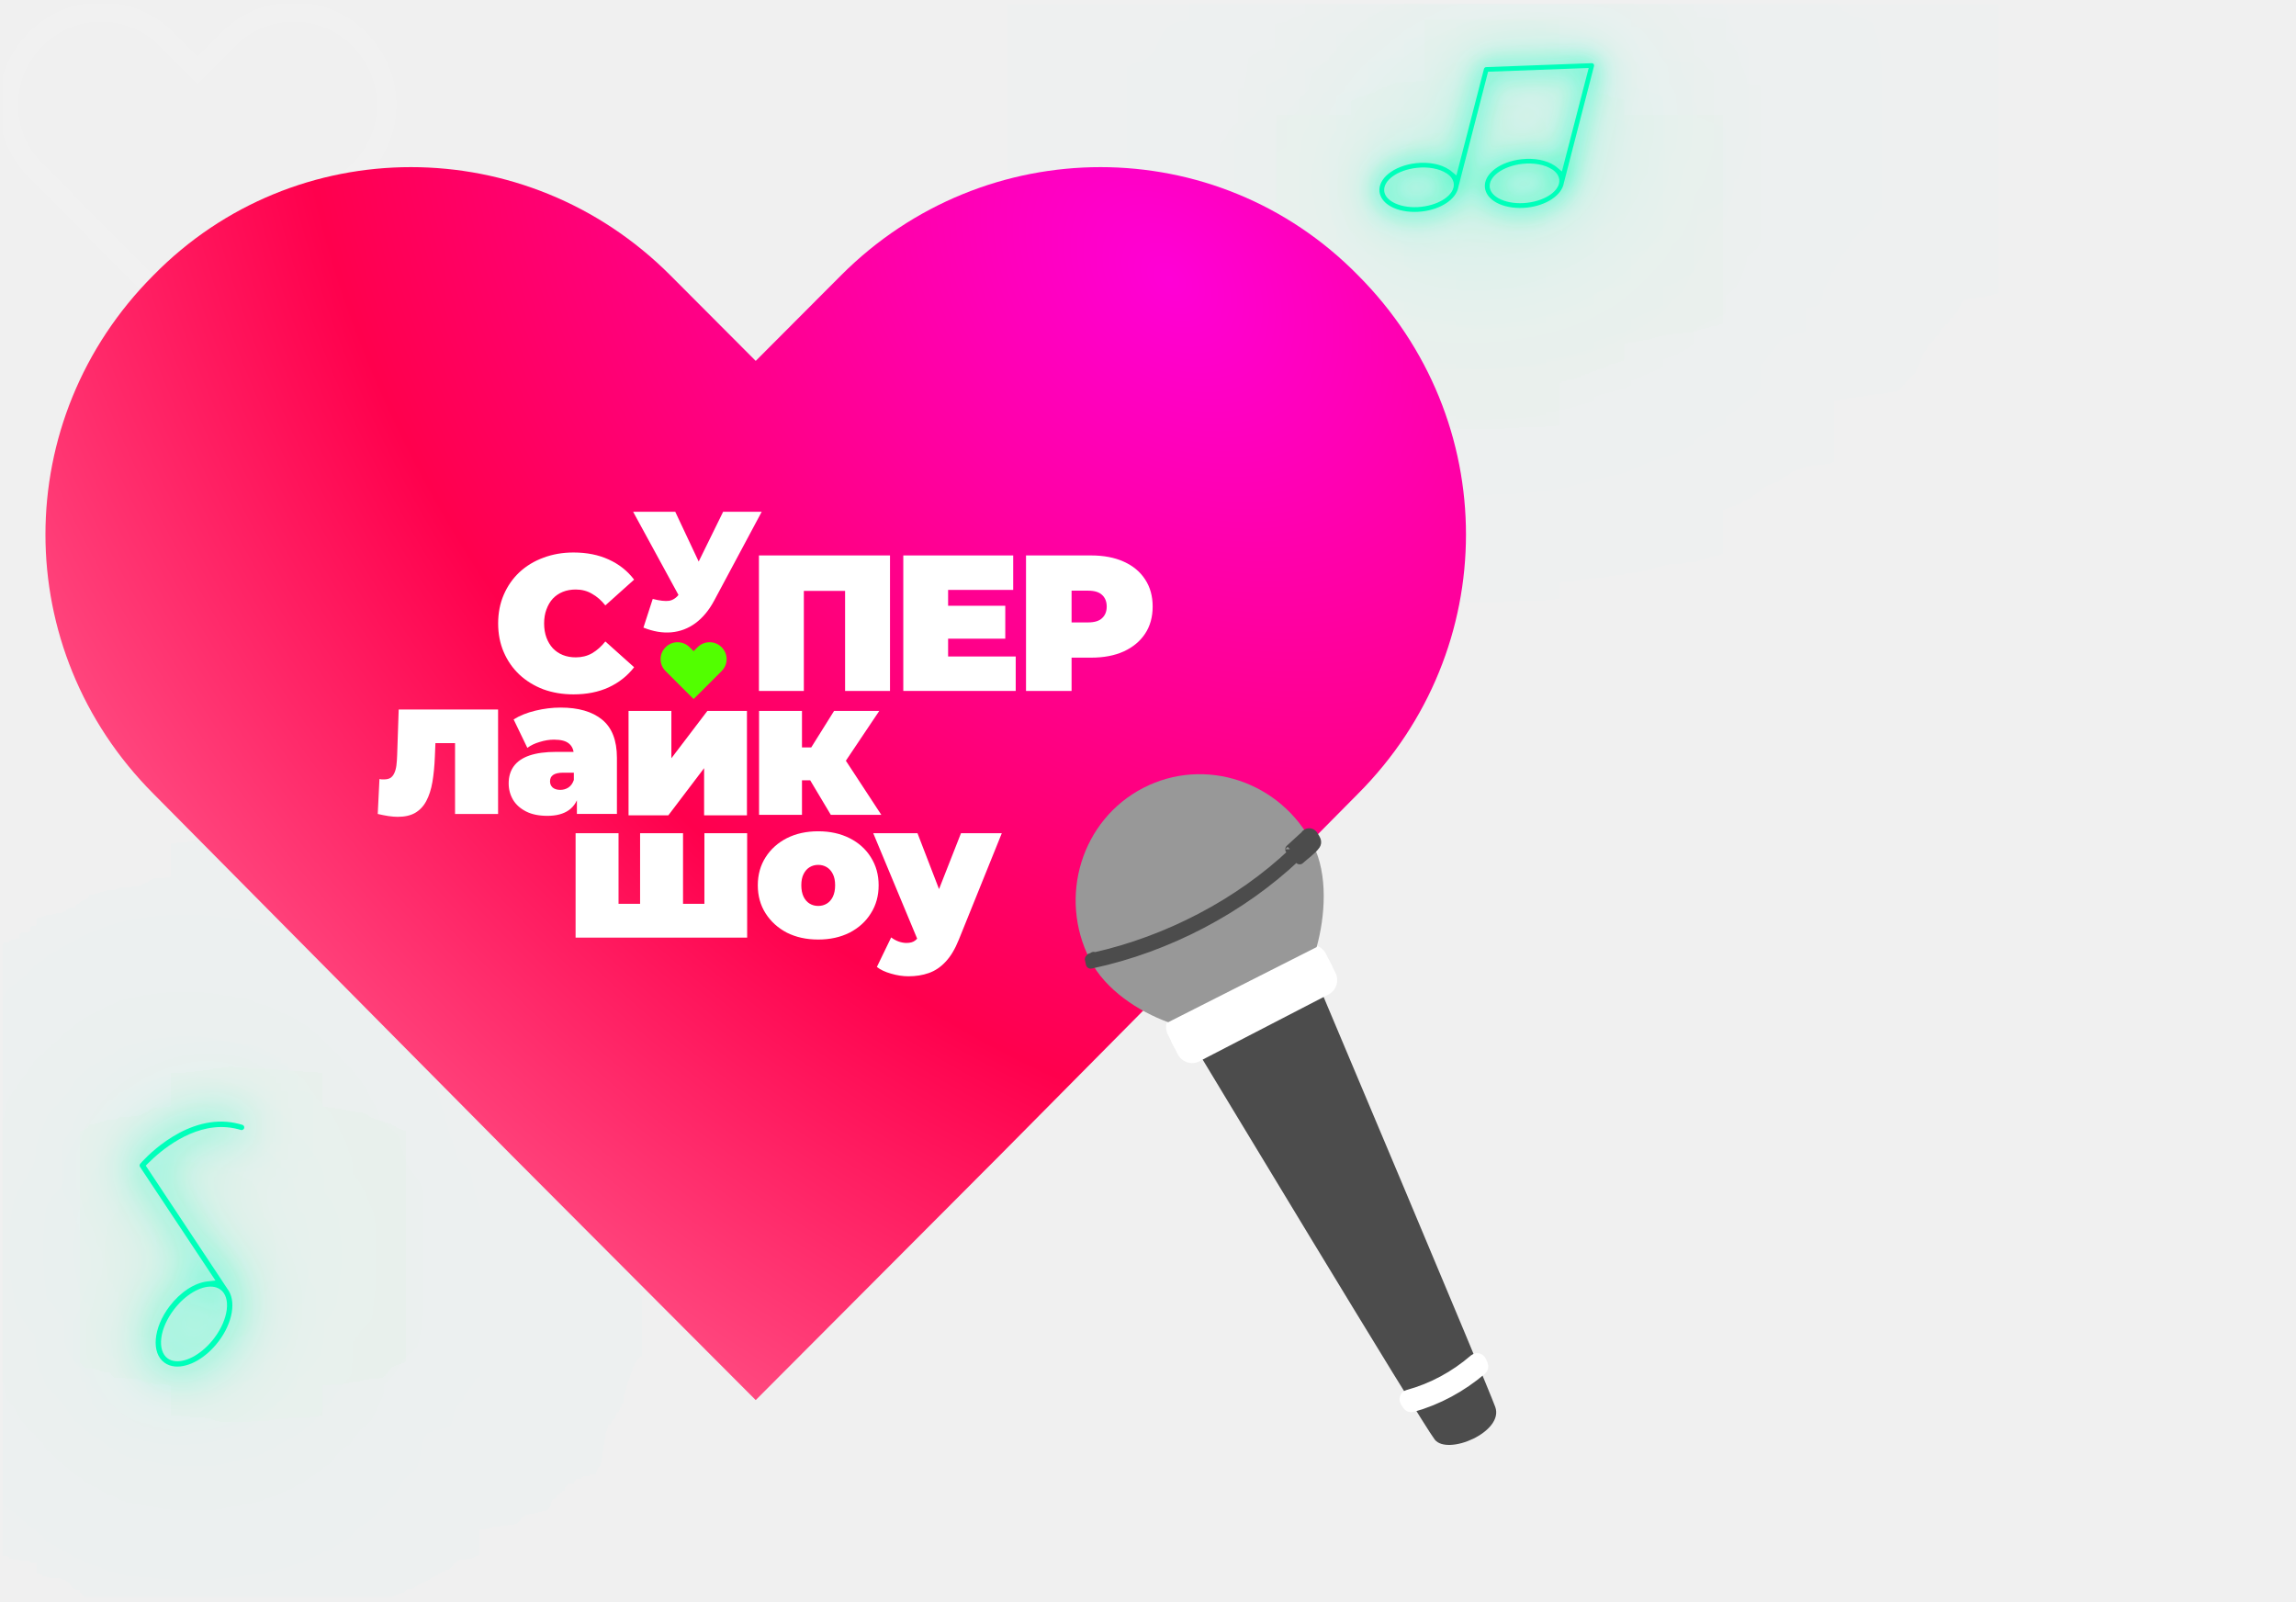
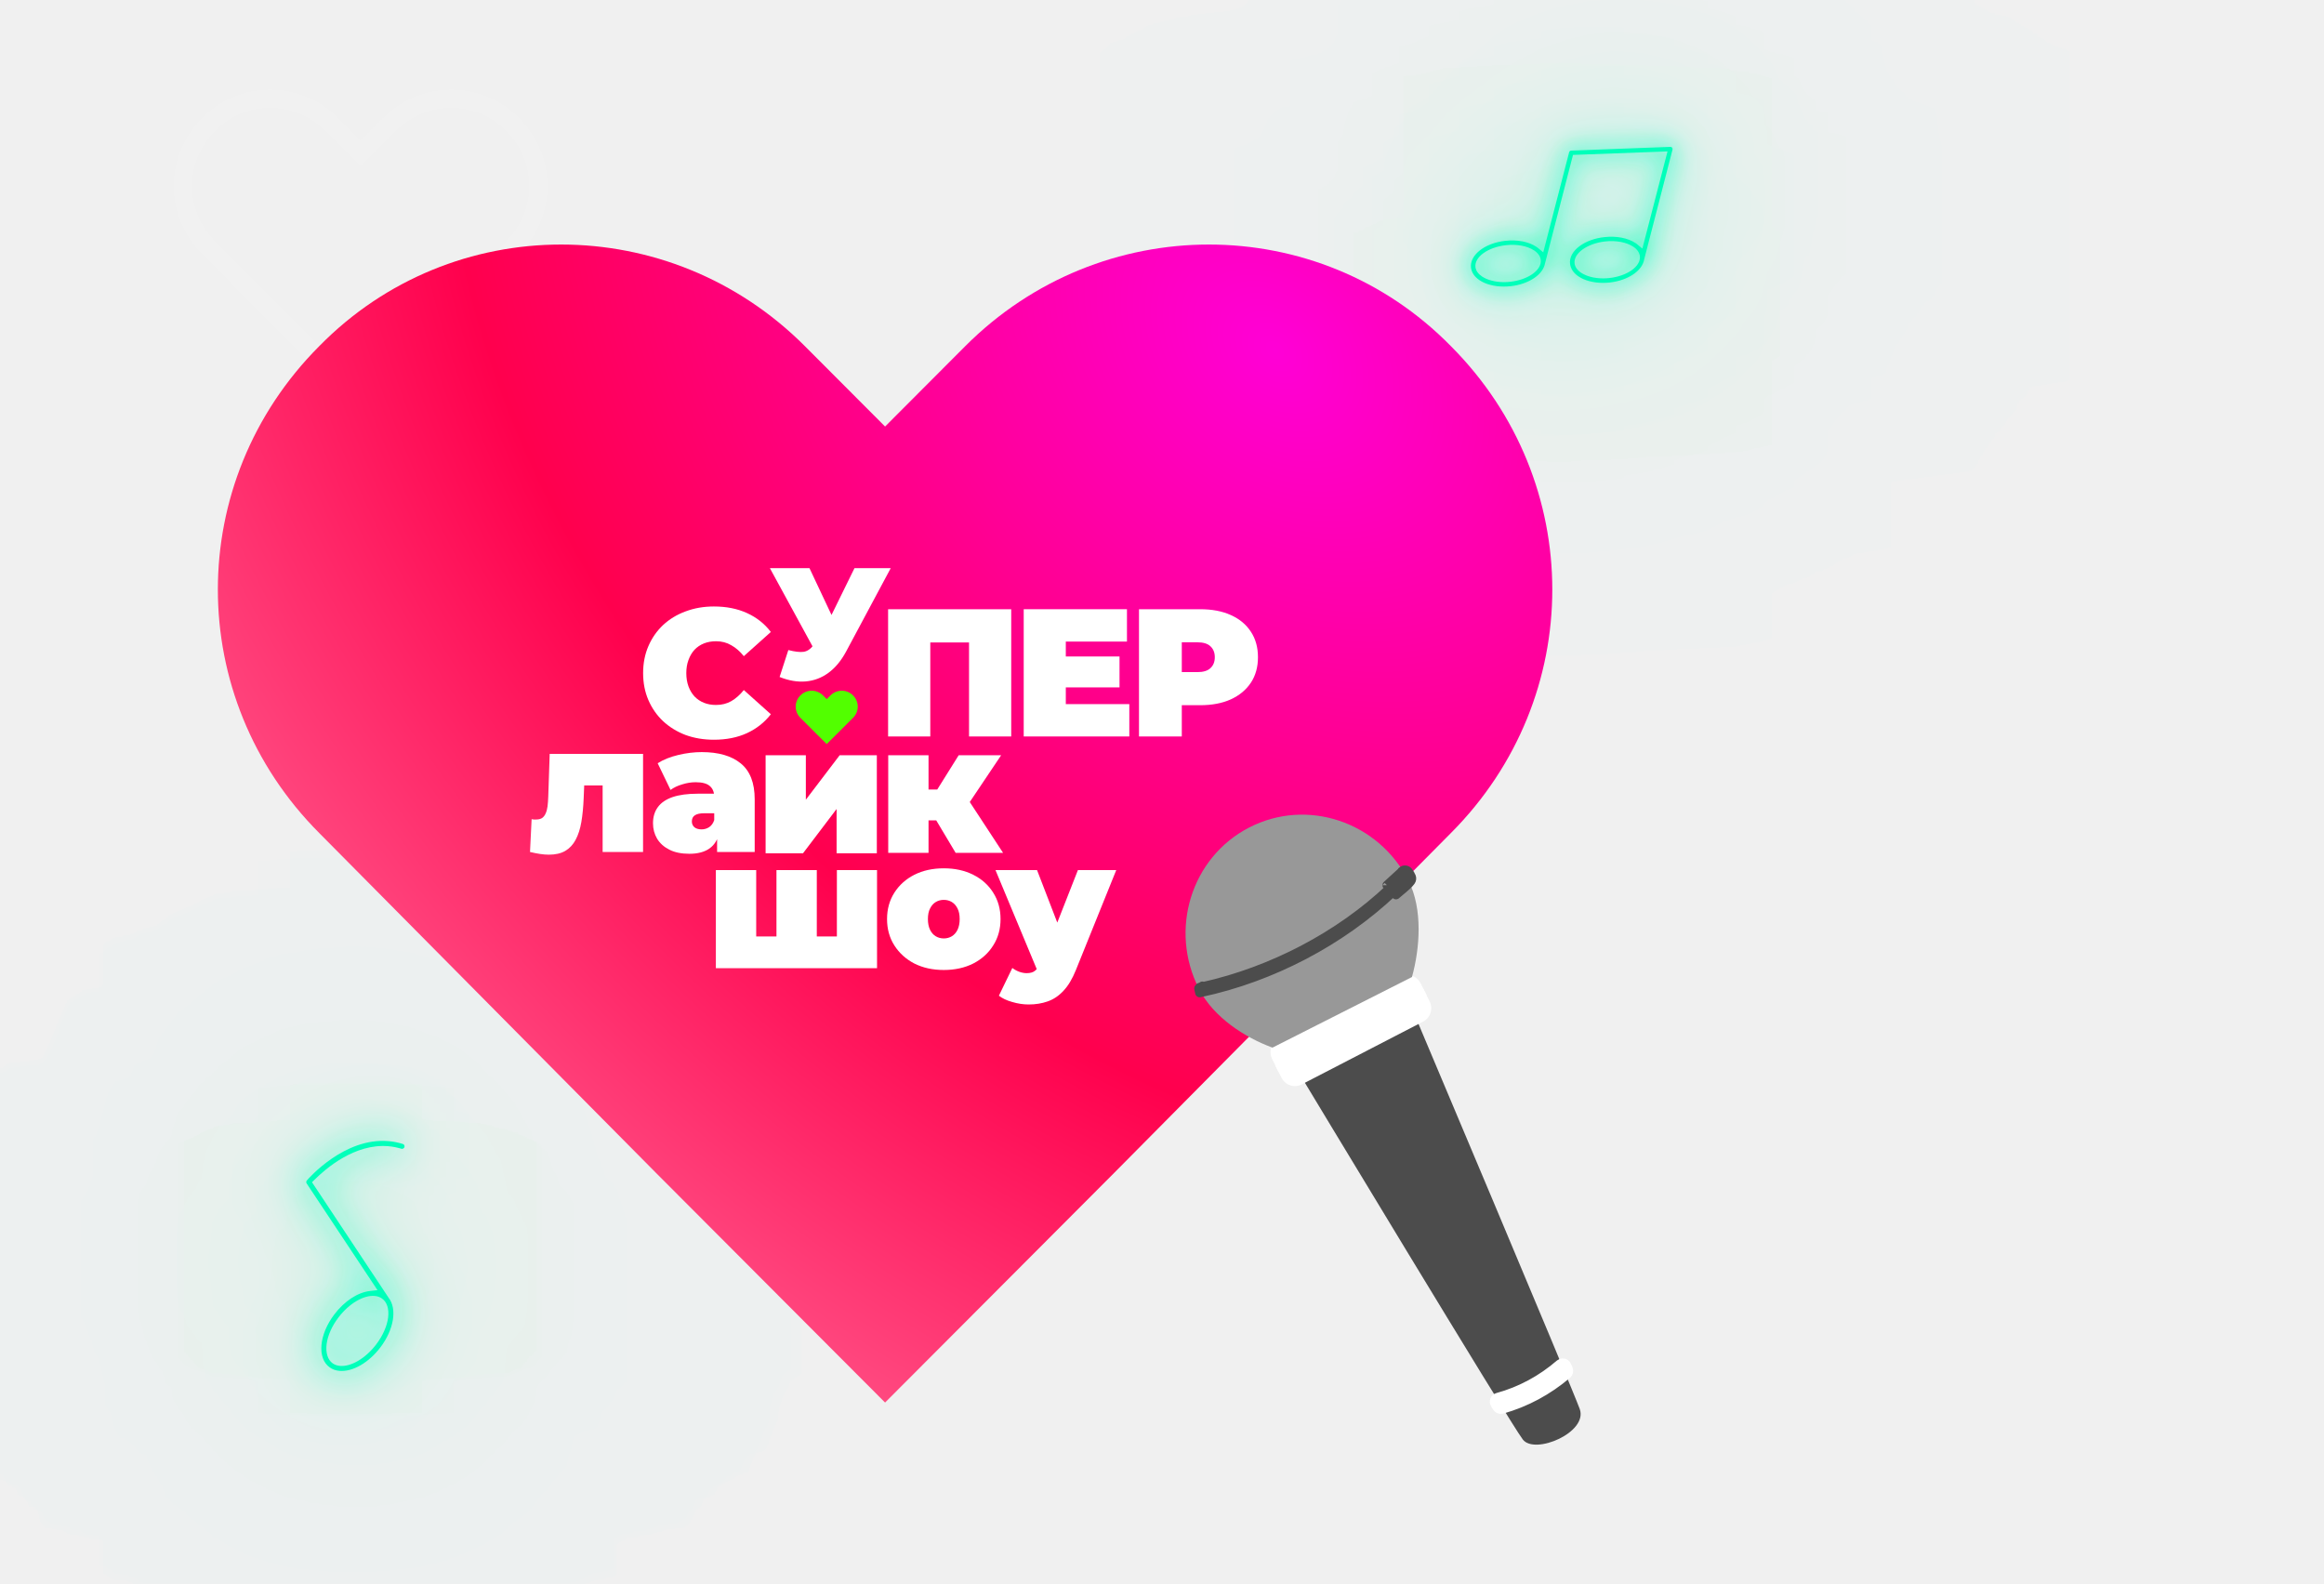
- <svg xmlns="http://www.w3.org/2000/svg" width="271" height="189" viewBox="0 0 271 189" fill="none">
-   <g clip-path="url(#clip0_215_15154)">
-     <g filter="url(#filter0_dddddd_215_15154)">
-       <path d="M20.653 161.255C20.182 161.214 19.773 161.065 19.424 160.816C17.822 159.68 18.08 156.698 20.004 154.164C21.278 152.486 22.951 151.387 24.5 151.217L25.43 151.114L16.531 137.709C16.455 137.589 16.461 137.441 16.551 137.336C16.74 137.112 21.259 131.905 26.821 132.388C27.422 132.44 28.024 132.563 28.606 132.741C28.691 132.769 28.759 132.825 28.796 132.898C28.832 132.972 28.839 133.058 28.817 133.141C28.767 133.278 28.627 133.372 28.475 133.358C27.886 133.18 27.341 133.076 26.797 133.029C22.582 132.663 18.91 135.851 17.524 137.237L17.203 137.555L26.81 152.047C27.927 153.452 27.492 156.065 25.801 158.294C24.326 160.237 22.304 161.398 20.653 161.255ZM25.077 151.84C23.672 151.718 21.847 152.804 20.523 154.549C19.715 155.61 19.188 156.787 19.044 157.856C18.896 158.967 19.17 159.861 19.8 160.311C20.053 160.489 20.364 160.6 20.719 160.631C22.117 160.752 23.949 159.667 25.273 157.923C26.981 155.674 27.304 153.087 25.989 152.16C25.735 151.982 25.425 151.87 25.07 151.84L25.077 151.84Z" fill="#00FFBA" />
+ <svg xmlns="http://www.w3.org/2000/svg" width="292" height="199" viewBox="0 0 292 199" fill="none">
+   <g clip-path="url(#clip0_240_15274)">
+     <g filter="url(#filter0_dddddd_240_15274)">
+       <path d="M42.653 172.247C42.182 172.206 41.773 172.057 41.424 171.808C39.822 170.672 40.08 167.69 42.004 165.156C43.278 163.478 44.951 162.379 46.5 162.21L47.43 162.107L38.531 148.701C38.455 148.582 38.461 148.434 38.551 148.328C38.74 148.104 43.259 142.897 48.821 143.38C49.422 143.432 50.024 143.555 50.606 143.733C50.691 143.761 50.759 143.817 50.796 143.891C50.833 143.964 50.839 144.05 50.817 144.133C50.767 144.27 50.627 144.364 50.475 144.351C49.886 144.172 49.341 144.068 48.797 144.021C44.582 143.656 40.91 146.843 39.524 148.229L39.203 148.547L48.81 163.039C49.927 164.444 49.492 167.057 47.801 169.286C46.326 171.229 44.304 172.39 42.653 172.247ZM47.077 162.832C45.672 162.71 43.847 163.796 42.523 165.541C41.715 166.602 41.188 167.779 41.044 168.848C40.896 169.959 41.17 170.853 41.8 171.303C42.053 171.481 42.364 171.593 42.719 171.623C44.117 171.745 45.949 170.659 47.273 168.915C48.981 166.667 49.304 164.079 47.989 163.152C47.736 162.974 47.425 162.863 47.07 162.832L47.077 162.832Z" fill="#00FFBA" />
    </g>
-     <g filter="url(#filter1_dddddd_215_15154)">
-       <path d="M163.904 24.21C163.272 23.791 162.901 23.24 162.825 22.626C162.741 21.888 163.109 21.146 163.862 20.52C164.683 19.85 165.848 19.401 167.147 19.256C168.652 19.092 170.068 19.366 171.04 20.013C171.133 20.075 171.226 20.136 171.304 20.21L171.901 20.703L175.156 8.127C175.19 8.009 175.289 7.927 175.413 7.92L187.864 7.455C187.926 7.452 187.983 7.468 188.029 7.499C188.055 7.516 188.076 7.53 188.09 7.554C188.149 7.622 188.168 7.717 188.144 7.797L184.578 21.612C184.33 23.049 182.517 24.245 180.26 24.495C179.043 24.628 177.862 24.473 176.928 24.06C176.721 23.967 176.525 23.859 176.349 23.742C175.718 23.322 175.346 22.771 175.27 22.157C175.176 21.368 175.597 20.58 176.45 19.939C177.257 19.333 178.376 18.921 179.598 18.791C181.103 18.627 182.522 18.896 183.494 19.542C183.587 19.604 183.681 19.666 183.758 19.74L184.355 20.233L187.515 8.024L175.641 8.464L172.128 22.077C171.879 23.514 170.066 24.711 167.809 24.96C166.593 25.093 165.412 24.938 164.478 24.525C164.271 24.432 164.074 24.324 163.898 24.207L163.904 24.21ZM170.742 20.459C169.904 19.902 168.583 19.655 167.219 19.808C164.957 20.054 163.237 21.291 163.384 22.56C163.435 23.009 163.729 23.419 164.226 23.75C164.37 23.846 164.536 23.934 164.713 24.015C165.541 24.387 166.648 24.529 167.754 24.404C170.016 24.158 171.736 22.922 171.589 21.653C171.533 21.2 171.242 20.785 170.746 20.454L170.742 20.459ZM183.196 19.989C182.358 19.432 181.037 19.184 179.673 19.338C178.571 19.458 177.526 19.838 176.799 20.378C176.113 20.893 175.767 21.501 175.838 22.09C175.889 22.539 176.183 22.949 176.68 23.279C176.825 23.376 176.99 23.463 177.168 23.544C177.995 23.916 179.102 24.059 180.208 23.934C182.47 23.688 184.19 22.452 184.043 21.183C183.987 20.73 183.696 20.314 183.2 19.984L183.196 19.989Z" fill="#00FFBA" />
+     <g filter="url(#filter1_dddddd_240_15274)">
+       <path d="M185.904 35.21C185.272 34.791 184.901 34.24 184.825 33.626C184.741 32.888 185.109 32.146 185.862 31.52C186.683 30.85 187.848 30.401 189.147 30.256C190.652 30.092 192.068 30.366 193.04 31.013C193.133 31.075 193.226 31.136 193.304 31.21L193.901 31.703L197.156 19.128C197.19 19.009 197.289 18.927 197.413 18.921L209.864 18.455C209.926 18.452 209.983 18.468 210.029 18.499C210.055 18.516 210.076 18.529 210.09 18.554C210.149 18.622 210.168 18.717 210.144 18.797L206.578 32.612C206.33 34.049 204.517 35.245 202.26 35.495C201.043 35.628 199.862 35.473 198.928 35.06C198.721 34.967 198.525 34.859 198.349 34.742C197.718 34.322 197.346 33.771 197.27 33.157C197.176 32.368 197.597 31.58 198.45 30.939C199.257 30.333 200.376 29.921 201.598 29.791C203.103 29.627 204.522 29.896 205.494 30.542C205.587 30.604 205.681 30.666 205.758 30.74L206.355 31.233L209.515 19.024L197.641 19.465L194.128 33.077C193.879 34.514 192.066 35.711 189.809 35.96C188.593 36.093 187.412 35.938 186.478 35.525C186.271 35.432 186.074 35.324 185.898 35.207L185.904 35.21ZM192.742 31.459C191.904 30.902 190.583 30.655 189.219 30.808C186.957 31.054 185.237 32.291 185.384 33.56C185.435 34.009 185.729 34.419 186.226 34.75C186.37 34.846 186.536 34.934 186.713 35.015C187.541 35.386 188.648 35.529 189.754 35.404C192.016 35.158 193.736 33.922 193.589 32.653C193.533 32.2 193.242 31.785 192.746 31.454L192.742 31.459ZM205.196 30.989C204.358 30.432 203.037 30.184 201.673 30.338C200.571 30.458 199.526 30.838 198.799 31.378C198.113 31.893 197.767 32.501 197.838 33.09C197.889 33.539 198.183 33.949 198.68 34.279C198.825 34.376 198.99 34.463 199.168 34.544C199.995 34.916 201.102 35.059 202.208 34.934C204.47 34.688 206.19 33.452 206.043 32.183C205.987 31.73 205.696 31.314 205.2 30.984L205.196 30.989Z" fill="#00FFBA" />
    </g>
-     <path opacity="0.1" d="M42.409 20.117L42.406 20.12L30.569 32.035L30.566 32.037L23.311 39.289L16.057 32.037L16.055 32.035L4.217 20.12L4.214 20.117C-0.098 15.807 -0.098 8.953 4.214 4.643L4.214 4.643L4.221 4.636C8.446 0.338 15.379 0.328 19.695 4.643L22.514 7.461L23.311 8.258L24.11 7.461L26.928 4.643C31.244 0.328 38.177 0.338 42.402 4.636L42.402 4.636L42.409 4.643C46.721 8.953 46.721 15.807 42.409 20.117Z" stroke="white" stroke-width="2.257" />
-     <path d="M18.102 93.664L60.414 136.368L89.198 165.223L117.982 136.368L160.294 93.664C177.277 76.639 177.277 49.517 160.294 32.492C143.6 15.466 116.255 15.466 99.272 32.492L89.198 42.59L79.124 32.492C62.141 15.466 34.796 15.466 18.102 32.492C1.119 49.517 1.119 76.639 18.102 93.664Z" fill="url(#paint0_radial_215_15154)" />
-     <path d="M121.102 81.536V65.547H128.781C130.27 65.547 131.553 65.79 132.632 66.278C133.726 66.765 134.569 67.466 135.161 68.379C135.754 69.278 136.05 70.344 136.05 71.577C136.05 72.811 135.754 73.877 135.161 74.775C134.569 75.674 133.726 76.374 132.632 76.877C131.553 77.364 130.27 77.608 128.781 77.608H124.087L126.479 75.3V81.536H121.102ZM126.479 75.894L124.087 73.45H128.439C129.184 73.45 129.73 73.283 130.08 72.948C130.444 72.613 130.627 72.156 130.627 71.577C130.627 70.999 130.444 70.542 130.08 70.207C129.73 69.872 129.184 69.704 128.439 69.704H124.087L126.479 67.26V75.894Z" fill="white" />
-     <path d="M111.542 71.486H118.654V75.369H111.542V71.486ZM111.906 77.471H119.886V81.536H106.617V65.547H119.589V69.613H111.906V77.471Z" fill="white" />
-     <path d="M89.578 81.536V65.547H105.048V81.536H99.747V68.585L100.912 69.727H93.714L94.879 68.585V81.536H89.578Z" fill="white" />
-     <path d="M67.688 81.942C66.411 81.942 65.226 81.744 64.132 81.347C63.052 80.936 62.11 80.356 61.305 79.609C60.514 78.862 59.899 77.977 59.458 76.956C59.017 75.934 58.797 74.806 58.797 73.57C58.797 72.335 59.017 71.207 59.458 70.185C59.899 69.164 60.514 68.279 61.305 67.532C62.11 66.785 63.052 66.213 64.132 65.817C65.226 65.405 66.411 65.199 67.688 65.199C69.253 65.199 70.636 65.474 71.837 66.023C73.053 66.572 74.056 67.365 74.846 68.401L71.45 71.443C70.978 70.849 70.454 70.391 69.876 70.071C69.314 69.736 68.676 69.568 67.962 69.568C67.399 69.568 66.89 69.659 66.434 69.842C65.978 70.025 65.583 70.292 65.249 70.643C64.929 70.994 64.679 71.421 64.496 71.924C64.314 72.412 64.223 72.961 64.223 73.57C64.223 74.18 64.314 74.737 64.496 75.24C64.679 75.728 64.929 76.147 65.249 76.498C65.583 76.849 65.978 77.116 66.434 77.299C66.89 77.482 67.399 77.573 67.962 77.573C68.676 77.573 69.314 77.413 69.876 77.093C70.454 76.757 70.978 76.292 71.45 75.698L74.846 78.74C74.056 79.761 73.053 80.554 71.837 81.118C70.636 81.667 69.253 81.942 67.688 81.942Z" fill="white" />
-     <path d="M77.044 70.679C77.869 70.891 78.515 70.964 78.981 70.898C79.447 70.818 79.86 70.533 80.219 70.042L80.899 69.087L81.298 68.649L85.353 60.391H89.907L84.294 70.878C83.682 72.019 82.943 72.908 82.077 73.544C81.225 74.168 80.279 74.526 79.241 74.619C78.202 74.712 77.103 74.526 75.945 74.062L77.044 70.679ZM81.238 72.331L74.727 60.391H79.7L83.795 69.087L81.238 72.331Z" fill="white" />
-     <path d="M107.235 115.21C106.56 115.21 105.869 115.105 105.164 114.896C104.474 114.701 103.918 114.439 103.498 114.109L105.186 110.624C105.442 110.819 105.727 110.977 106.042 111.097C106.372 111.216 106.687 111.276 106.987 111.276C107.438 111.276 107.783 111.179 108.023 110.984C108.263 110.804 108.458 110.527 108.608 110.152L109.126 108.849L109.486 108.354L113.426 98.328H118.243L113.178 110.872C112.728 111.996 112.203 112.872 111.602 113.502C111.017 114.131 110.357 114.573 109.621 114.828C108.901 115.083 108.105 115.21 107.235 115.21ZM108.428 111.186L103.07 98.328H108.293L111.985 107.904L108.428 111.186Z" fill="white" />
-     <path d="M96.576 110.873C95.185 110.873 93.952 110.603 92.876 110.062C91.815 109.506 90.978 108.748 90.365 107.786C89.752 106.825 89.445 105.721 89.445 104.474C89.445 103.227 89.752 102.123 90.365 101.162C90.978 100.201 91.815 99.45 92.876 98.909C93.952 98.368 95.185 98.098 96.576 98.098C97.966 98.098 99.199 98.368 100.275 98.909C101.351 99.45 102.188 100.201 102.786 101.162C103.399 102.123 103.706 103.227 103.706 104.474C103.706 105.721 103.399 106.825 102.786 107.786C102.188 108.748 101.351 109.506 100.275 110.062C99.199 110.603 97.966 110.873 96.576 110.873ZM96.576 106.908C96.949 106.908 97.285 106.818 97.585 106.637C97.883 106.457 98.123 106.187 98.302 105.826C98.481 105.451 98.571 105 98.571 104.474C98.571 103.933 98.481 103.49 98.302 103.145C98.123 102.784 97.883 102.514 97.585 102.334C97.285 102.153 96.949 102.063 96.576 102.063C96.202 102.063 95.865 102.153 95.567 102.334C95.268 102.514 95.028 102.784 94.849 103.145C94.67 103.49 94.58 103.933 94.58 104.474C94.58 105 94.67 105.451 94.849 105.826C95.028 106.187 95.268 106.457 95.567 106.637C95.865 106.818 96.202 106.908 96.576 106.908Z" fill="white" />
-     <path d="M76.655 106.661L75.551 107.765V98.328H80.619V107.765L79.493 106.661H84.245L83.142 107.765V98.328H88.187V110.648H67.938V98.328H73.006V107.765L71.902 106.661H76.655Z" fill="white" />
-     <path d="M98.064 96.161L94.703 90.534L98.781 88.158L104.025 96.161H98.064ZM89.594 96.161V83.898H94.658V96.161H89.594ZM93.179 92.081V88.203H97.751V92.081H93.179ZM99.297 90.579L94.546 90.13L98.445 83.898H103.779L99.297 90.579Z" fill="white" />
-     <path d="M74.188 96.218V83.898H79.243V89.481L83.489 83.898H88.163V96.218H83.107V90.649L78.883 96.218H74.188Z" fill="white" />
-     <path d="M68.092 96.05V93.865L67.732 93.279V89.133C67.732 88.532 67.545 88.074 67.17 87.759C66.81 87.443 66.218 87.285 65.393 87.285C64.838 87.285 64.276 87.376 63.706 87.556C63.136 87.721 62.648 87.954 62.244 88.254L60.624 84.897C61.344 84.446 62.206 84.101 63.211 83.861C64.216 83.62 65.198 83.5 66.158 83.5C68.272 83.5 69.907 83.973 71.062 84.919C72.231 85.866 72.816 87.368 72.816 89.426V96.05H68.092ZM64.606 96.276C63.601 96.276 62.761 96.103 62.086 95.757C61.411 95.412 60.901 94.954 60.556 94.383C60.212 93.797 60.039 93.151 60.039 92.445C60.039 91.649 60.242 90.973 60.646 90.417C61.051 89.862 61.666 89.441 62.491 89.156C63.331 88.87 64.388 88.727 65.663 88.727H68.227V91.183H66.473C65.933 91.183 65.535 91.274 65.281 91.454C65.04 91.619 64.921 91.874 64.921 92.22C64.921 92.505 65.025 92.746 65.236 92.941C65.46 93.121 65.76 93.211 66.135 93.211C66.48 93.211 66.795 93.121 67.08 92.941C67.38 92.746 67.597 92.445 67.732 92.04L68.385 93.549C68.19 94.466 67.777 95.149 67.148 95.6C66.518 96.05 65.67 96.276 64.606 96.276Z" fill="white" />
-     <path d="M44.586 96.054L44.788 91.931C44.878 91.946 44.968 91.961 45.058 91.976C45.148 91.976 45.23 91.976 45.305 91.976C45.635 91.976 45.897 91.916 46.092 91.796C46.286 91.661 46.436 91.473 46.541 91.233C46.661 90.978 46.743 90.677 46.788 90.332C46.833 89.971 46.863 89.558 46.878 89.093L47.058 83.731H58.789V96.054H53.71V86.637L54.811 87.696H50.407L51.44 86.569L51.328 89.295C51.283 90.407 51.186 91.406 51.036 92.292C50.886 93.163 50.646 93.906 50.317 94.522C50.002 95.123 49.568 95.588 49.013 95.919C48.474 96.234 47.785 96.392 46.946 96.392C46.616 96.392 46.249 96.362 45.844 96.302C45.455 96.242 45.035 96.159 44.586 96.054Z" fill="white" />
-     <path d="M85.172 79.195L83.205 81.162L81.867 82.49L80.528 81.162L78.561 79.195C77.771 78.41 77.771 77.161 78.561 76.377C79.337 75.593 80.609 75.593 81.398 76.377L81.867 76.842L82.335 76.377C83.124 75.593 84.396 75.593 85.172 76.377C85.962 77.161 85.962 78.41 85.172 79.195Z" fill="#52FF00" />
-     <path d="M176.486 166.031C175.418 163.094 155.702 116.402 155.702 116.402L141.251 123.879C141.251 123.879 167.821 167.936 169.341 169.878C170.861 171.82 177.555 168.969 176.486 166.031Z" fill="#4C4C4C" />
-     <path d="M175.056 161.025L174.887 160.635C174.849 160.521 174.775 160.419 174.672 160.346C174.462 160.198 174.182 160.21 173.99 160.375C171.699 162.353 169.061 163.785 166.158 164.581C165.988 164.627 165.851 164.753 165.788 164.92C165.726 165.088 165.746 165.276 165.842 165.429L166.093 165.827C166.227 166.04 166.483 166.141 166.722 166.074C169.752 165.219 172.501 163.727 174.907 161.683C175.095 161.523 175.155 161.256 175.056 161.025Z" fill="white" stroke="white" stroke-width="1.128" stroke-linejoin="round" />
-     <path d="M139.009 124.401C139.242 124.858 139.635 125.197 140.116 125.357C140.597 125.517 141.107 125.478 141.554 125.247L156.815 117.351C157.261 117.12 157.59 116.725 157.74 116.239C157.891 115.752 157.846 115.233 157.612 114.775L156.813 113.21L138.21 122.836L139.009 124.401Z" fill="white" />
-     <path d="M137.849 122.095C137.618 121.637 137.575 121.117 137.727 120.632C137.88 120.146 138.211 119.752 138.658 119.523L153.954 111.697C154.402 111.468 154.913 111.431 155.393 111.593C155.872 111.755 156.264 112.097 156.496 112.555L157.288 114.123L138.642 123.664L137.849 122.095Z" fill="white" />
-     <path d="M155.406 111.763C156.396 108.203 156.792 103.227 154.966 99.65C151.167 92.21 142.197 89.227 134.931 92.986C127.665 96.746 124.854 105.824 128.653 113.264C130.479 116.84 134.43 119.37 137.883 120.633L155.406 111.763Z" fill="#989898" />
-     <path d="M154.267 98.367C154.515 98.238 154.823 98.317 154.985 98.552C155.052 98.649 155.125 98.768 155.185 98.872C155.236 98.96 155.306 99.087 155.341 99.183C155.406 99.362 155.379 99.559 155.271 99.711C155.028 100.049 154.649 100.387 154.312 100.671C154.183 100.779 154.061 100.879 153.946 100.974C153.735 101.147 153.551 101.299 153.403 101.437C153.403 101.437 153.402 101.437 153.402 101.438L153.045 101.047C153.042 101.05 153.039 101.053 153.036 101.055L153.034 101.058C146.502 107.239 137.829 111.805 128.869 113.717C128.823 113.727 128.778 113.736 128.733 113.746L128.725 113.712L128.61 113.19L128.733 113.112L128.721 113.054C128.773 113.043 128.826 113.032 128.879 113.02L129.082 112.891C129.098 112.916 129.112 112.941 129.127 112.966C137.816 111.029 146.289 106.609 152.621 100.611L152.26 100.224C152.26 100.224 152.261 100.224 152.261 100.223M154.267 98.367L154.071 99.194C154.091 99.222 154.114 99.257 154.137 99.294C153.988 99.446 153.8 99.613 153.588 99.793C153.488 99.877 153.381 99.965 153.273 100.053C153.042 100.243 152.807 100.436 152.634 100.599L152.632 100.601C152.628 100.604 152.625 100.607 152.621 100.611L152.262 100.222C152.262 100.222 152.261 100.223 152.261 100.223M154.267 98.367C154.163 98.421 154.083 98.504 154.032 98.602M154.267 98.367L154.032 98.602M152.261 100.223C152.444 100.048 152.692 99.842 152.936 99.64C153.051 99.545 153.165 99.45 153.27 99.36C153.609 99.072 153.88 98.815 154.032 98.602M152.261 100.223L154.032 98.602" fill="#4C4C4C" stroke="#4C4C4C" stroke-width="1.128" stroke-linejoin="round" />
+     <path opacity="0.1" d="M64.409 31.117L64.406 31.12L52.569 43.035L52.566 43.037L45.312 50.289L38.057 43.037L38.054 43.035L26.217 31.12L26.214 31.117C21.902 26.807 21.902 19.953 26.214 15.643L26.214 15.643L26.221 15.636C30.446 11.338 37.379 11.328 41.695 15.643L44.514 18.461L45.312 19.259L46.109 18.461L48.928 15.643C53.244 11.328 60.177 11.338 64.402 15.636L64.402 15.636L64.409 15.643C68.721 19.953 68.721 26.807 64.409 31.117Z" stroke="white" stroke-width="2.257" />
+     <path d="M40.11 104.668L82.422 147.372L111.206 176.227L139.99 147.372L182.301 104.668C199.285 87.643 199.285 60.521 182.301 43.495C165.608 26.47 138.263 26.47 121.279 43.495L111.206 53.594L101.132 43.495C84.149 26.47 56.804 26.47 40.11 43.495C23.127 60.521 23.127 87.643 40.11 104.668Z" fill="url(#paint0_radial_240_15274)" />
+     <path d="M143.109 92.536V76.547H150.789C152.278 76.547 153.561 76.79 154.64 77.278C155.734 77.765 156.577 78.466 157.169 79.379C157.762 80.278 158.058 81.344 158.058 82.577C158.058 83.811 157.762 84.877 157.169 85.775C156.577 86.674 155.734 87.374 154.64 87.877C153.561 88.364 152.278 88.608 150.789 88.608H146.095L148.487 86.3V92.536H143.109ZM148.487 86.894L146.095 84.45H150.447C151.191 84.45 151.738 84.283 152.088 83.948C152.452 83.613 152.635 83.156 152.635 82.577C152.635 81.999 152.452 81.542 152.088 81.207C151.738 80.872 151.191 80.704 150.447 80.704H146.095L148.487 78.26V86.894Z" fill="white" />
+     <path d="M133.549 82.486H140.662V86.369H133.549V82.486ZM133.914 88.471H141.893V92.536H128.625V76.547H141.597V80.613H133.914V88.471Z" fill="white" />
+     <path d="M111.586 92.536V76.547H127.056V92.536H121.755V79.585L122.92 80.727H115.722L116.887 79.585V92.536H111.586Z" fill="white" />
+     <path d="M89.696 92.946C88.419 92.946 87.234 92.748 86.139 92.351C85.06 91.939 84.118 91.36 83.312 90.613C82.522 89.866 81.907 88.981 81.466 87.96C81.025 86.938 80.805 85.81 80.805 84.574C80.805 83.339 81.025 82.211 81.466 81.189C81.907 80.168 82.522 79.283 83.312 78.536C84.118 77.789 85.06 77.217 86.139 76.821C87.234 76.409 88.419 76.203 89.696 76.203C91.261 76.203 92.644 76.478 93.845 77.026C95.061 77.576 96.064 78.368 96.854 79.405L93.457 82.447C92.986 81.853 92.462 81.395 91.884 81.075C91.322 80.74 90.684 80.572 89.969 80.572C89.407 80.572 88.898 80.663 88.442 80.846C87.986 81.029 87.591 81.296 87.256 81.647C86.937 81.998 86.686 82.424 86.504 82.928C86.322 83.416 86.231 83.965 86.231 84.574C86.231 85.184 86.322 85.741 86.504 86.244C86.686 86.732 86.937 87.151 87.256 87.502C87.591 87.853 87.986 88.12 88.442 88.303C88.898 88.486 89.407 88.577 89.969 88.577C90.684 88.577 91.322 88.417 91.884 88.097C92.462 87.761 92.986 87.296 93.457 86.702L96.854 89.744C96.064 90.765 95.061 91.558 93.845 92.122C92.644 92.671 91.261 92.946 89.696 92.946Z" fill="white" />
+     <path d="M99.051 81.679C99.877 81.891 100.523 81.964 100.989 81.898C101.455 81.818 101.868 81.533 102.227 81.042L102.906 80.087L103.306 79.649L107.361 71.391H111.915L106.302 81.878C105.689 83.019 104.95 83.908 104.085 84.544C103.233 85.168 102.287 85.526 101.249 85.619C100.21 85.712 99.111 85.526 97.953 85.062L99.051 81.679ZM103.246 83.331L96.734 71.391H101.708L105.803 80.087L103.246 83.331Z" fill="white" />
+     <path d="M129.243 126.21C128.567 126.21 127.877 126.105 127.172 125.896C126.481 125.701 125.926 125.439 125.506 125.109L127.194 121.624C127.449 121.819 127.735 121.977 128.05 122.097C128.38 122.216 128.695 122.276 128.995 122.276C129.445 122.276 129.791 122.179 130.031 121.984C130.271 121.804 130.466 121.527 130.616 121.152L131.134 119.849L131.494 119.354L135.434 109.328H140.251L135.186 121.872C134.736 122.996 134.21 123.872 133.61 124.502C133.025 125.131 132.364 125.573 131.629 125.828C130.909 126.083 130.113 126.21 129.243 126.21ZM130.436 122.186L125.078 109.328H130.301L133.993 118.904L130.436 122.186Z" fill="white" />
+     <path d="M118.583 121.877C117.193 121.877 115.96 121.607 114.884 121.066C113.822 120.51 112.985 119.752 112.372 118.79C111.76 117.829 111.453 116.725 111.453 115.478C111.453 114.231 111.76 113.127 112.372 112.166C112.985 111.205 113.822 110.453 114.884 109.913C115.96 109.372 117.193 109.102 118.583 109.102C119.973 109.102 121.207 109.372 122.283 109.913C123.359 110.453 124.196 111.205 124.794 112.166C125.407 113.127 125.714 114.231 125.714 115.478C125.714 116.725 125.407 117.829 124.794 118.79C124.196 119.752 123.359 120.51 122.283 121.066C121.207 121.607 119.973 121.877 118.583 121.877ZM118.583 117.912C118.957 117.912 119.293 117.821 119.592 117.641C119.891 117.461 120.13 117.191 120.31 116.83C120.489 116.455 120.579 116.004 120.579 115.478C120.579 114.937 120.489 114.494 120.31 114.149C120.13 113.788 119.891 113.518 119.592 113.338C119.293 113.157 118.957 113.067 118.583 113.067C118.21 113.067 117.873 113.157 117.574 113.338C117.275 113.518 117.036 113.788 116.857 114.149C116.677 114.494 116.588 114.937 116.588 115.478C116.588 116.004 116.677 116.455 116.857 116.83C117.036 117.191 117.275 117.461 117.574 117.641C117.873 117.821 118.21 117.912 118.583 117.912Z" fill="white" />
+     <path d="M98.662 117.661L97.559 118.765V109.328H102.627V118.765L101.501 117.661H106.253L105.15 118.765V109.328H110.195V121.648H89.945V109.328H95.013V118.765L93.91 117.661H98.662Z" fill="white" />
+     <path d="M120.072 107.161L116.711 101.534L120.789 99.158L126.033 107.161H120.072ZM111.602 107.161V94.898H116.666V107.161H111.602ZM115.187 103.081V99.203H119.758V103.081H115.187ZM121.305 101.579L116.554 101.131L120.453 94.898H125.787L121.305 101.579Z" fill="white" />
+     <path d="M96.195 107.218V94.898H101.251V100.481L105.497 94.898H110.17V107.218H105.115V101.649L100.891 107.218H96.195Z" fill="white" />
+     <path d="M90.1 107.05V104.865L89.74 104.279V100.133C89.74 99.532 89.553 99.074 89.178 98.759C88.818 98.443 88.226 98.285 87.401 98.285C86.846 98.285 86.284 98.376 85.714 98.556C85.144 98.721 84.656 98.954 84.251 99.254L82.632 95.897C83.352 95.446 84.214 95.101 85.219 94.861C86.224 94.62 87.206 94.5 88.166 94.5C90.28 94.5 91.915 94.973 93.07 95.919C94.239 96.866 94.824 98.368 94.824 100.426V107.05H90.1ZM86.613 107.276C85.609 107.276 84.769 107.103 84.094 106.757C83.419 106.412 82.909 105.954 82.564 105.383C82.219 104.797 82.047 104.151 82.047 103.445C82.047 102.649 82.249 101.973 82.654 101.417C83.059 100.862 83.674 100.441 84.499 100.156C85.339 99.87 86.396 99.727 87.671 99.727H90.235V102.183H88.481C87.941 102.183 87.543 102.274 87.288 102.454C87.048 102.619 86.928 102.874 86.928 103.22C86.928 103.505 87.033 103.746 87.243 103.941C87.468 104.121 87.768 104.211 88.143 104.211C88.488 104.211 88.803 104.121 89.088 103.941C89.388 103.746 89.605 103.445 89.74 103.04L90.393 104.549C90.198 105.466 89.785 106.149 89.155 106.6C88.525 107.05 87.678 107.276 86.613 107.276Z" fill="white" />
+     <path d="M66.594 107.05L66.796 102.927C66.886 102.942 66.976 102.957 67.066 102.972C67.156 102.972 67.238 102.972 67.313 102.972C67.642 102.972 67.905 102.912 68.1 102.792C68.294 102.657 68.444 102.469 68.549 102.229C68.669 101.974 68.751 101.673 68.796 101.328C68.841 100.967 68.871 100.554 68.886 100.089L69.066 94.727H80.797V107.05H75.718V97.633L76.819 98.692H72.414L73.448 97.565L73.336 100.291C73.291 101.403 73.194 102.402 73.044 103.288C72.894 104.159 72.654 104.902 72.325 105.518C72.01 106.119 71.575 106.585 71.021 106.915C70.482 107.23 69.793 107.388 68.954 107.388C68.624 107.388 68.257 107.358 67.852 107.298C67.463 107.238 67.043 107.155 66.594 107.05Z" fill="white" />
+     <path d="M107.18 90.195L105.213 92.162L103.874 93.49L102.536 92.162L100.569 90.195C99.779 89.41 99.779 88.161 100.569 87.377C101.345 86.593 102.616 86.593 103.406 87.377L103.874 87.842L104.343 87.377C105.132 86.593 106.404 86.593 107.18 87.377C107.969 88.161 107.969 89.41 107.18 90.195Z" fill="#52FF00" />
+     <path d="M198.486 177.035C197.418 174.098 177.702 127.406 177.702 127.406L163.251 134.883C163.251 134.883 189.821 178.94 191.341 180.882C192.861 182.823 199.555 179.973 198.486 177.035Z" fill="#4C4C4C" />
+     <path d="M197.056 172.025L196.887 171.635C196.849 171.521 196.775 171.419 196.672 171.346C196.462 171.198 196.182 171.21 195.99 171.375C193.699 173.353 191.061 174.785 188.158 175.581C187.988 175.627 187.851 175.753 187.788 175.92C187.726 176.088 187.746 176.276 187.842 176.429L188.093 176.827C188.227 177.04 188.483 177.141 188.722 177.074C191.752 176.219 194.501 174.727 196.907 172.683C197.095 172.523 197.155 172.256 197.056 172.025Z" fill="white" stroke="white" stroke-width="1.128" stroke-linejoin="round" />
+     <path d="M161.009 135.408C161.242 135.865 161.635 136.205 162.116 136.365C162.597 136.525 163.107 136.486 163.554 136.255L178.815 128.359C179.261 128.128 179.59 127.733 179.74 127.246C179.891 126.76 179.846 126.24 179.612 125.783L178.813 124.218L160.21 133.843L161.009 135.408Z" fill="white" />
+     <path d="M159.849 133.095C159.618 132.637 159.575 132.117 159.727 131.632C159.88 131.146 160.211 130.752 160.658 130.523L175.954 122.697C176.402 122.468 176.913 122.431 177.393 122.593C177.872 122.755 178.264 123.097 178.496 123.555L179.288 125.123L160.642 134.664L159.849 133.095Z" fill="white" />
+     <path d="M177.406 122.763C178.396 119.203 178.792 114.227 176.966 110.65C173.167 103.21 164.197 100.227 156.931 103.986C149.665 107.746 146.854 116.824 150.653 124.264C152.479 127.84 156.43 130.37 159.883 131.633L177.406 122.763Z" fill="#989898" />
+     <path d="M176.267 109.367C176.515 109.238 176.823 109.317 176.985 109.552C177.052 109.649 177.125 109.768 177.185 109.872C177.236 109.96 177.306 110.087 177.341 110.183C177.406 110.362 177.379 110.559 177.271 110.711C177.028 111.049 176.649 111.387 176.312 111.671C176.183 111.779 176.061 111.879 175.946 111.974C175.735 112.147 175.551 112.299 175.403 112.437C175.403 112.437 175.402 112.437 175.402 112.438L175.045 112.047C175.042 112.05 175.039 112.053 175.036 112.055L175.034 112.058C168.502 118.239 159.829 122.805 150.869 124.717C150.823 124.727 150.778 124.736 150.733 124.746L150.725 124.712L150.61 124.19L150.733 124.112L150.721 124.054C150.773 124.043 150.826 124.032 150.879 124.02L151.082 123.891C151.098 123.916 151.112 123.941 151.127 123.966C159.816 122.029 168.289 117.609 174.621 111.611L174.26 111.224C174.26 111.224 174.261 111.224 174.261 111.223M176.267 109.367L176.071 110.194C176.091 110.222 176.114 110.257 176.137 110.294C175.988 110.446 175.8 110.613 175.588 110.793C175.488 110.877 175.381 110.965 175.273 111.053C175.042 111.243 174.807 111.436 174.634 111.599L174.632 111.601C174.628 111.604 174.625 111.607 174.621 111.611L174.262 111.222C174.262 111.222 174.261 111.223 174.261 111.223M176.267 109.367C176.163 109.421 176.083 109.504 176.032 109.602M176.267 109.367L176.032 109.602M174.261 111.223C174.444 111.048 174.692 110.842 174.936 110.64C175.051 110.545 175.165 110.45 175.27 110.36C175.609 110.072 175.88 109.815 176.032 109.602M174.261 111.223L176.032 109.602" fill="#4C4C4C" stroke="#4C4C4C" stroke-width="1.128" stroke-linejoin="round" />
  </g>
  <defs>
-     <filter id="filter0_dddddd_215_15154" x="-165.688" y="-49.809" width="376.681" height="393.239" filterUnits="userSpaceOnUse" color-interpolation-filters="sRGB">
+     <filter id="filter0_dddddd_240_15274" x="-143.688" y="-38.813" width="376.681" height="393.235" filterUnits="userSpaceOnUse" color-interpolation-filters="sRGB">
      <feFlood flood-opacity="0" result="BackgroundImageFix" />
      <feColorMatrix in="SourceAlpha" type="matrix" values="0 0 0 0 0 0 0 0 0 0 0 0 0 0 0 0 0 0 127 0" result="hardAlpha" />
      <feOffset />
      <feGaussianBlur stdDeviation="2.169" />
      <feColorMatrix type="matrix" values="0 0 0 0 0 0 0 0 0 1 0 0 0 0 0.729 0 0 0 1 0" />
-       <feBlend mode="normal" in2="BackgroundImageFix" result="effect1_dropShadow_215_15154" />
+       <feBlend mode="normal" in2="BackgroundImageFix" result="effect1_dropShadow_240_15274" />
      <feColorMatrix in="SourceAlpha" type="matrix" values="0 0 0 0 0 0 0 0 0 0 0 0 0 0 0 0 0 0 127 0" result="hardAlpha" />
      <feOffset />
      <feGaussianBlur stdDeviation="4.337" />
      <feColorMatrix type="matrix" values="0 0 0 0 0 0 0 0 0 1 0 0 0 0 0.729 0 0 0 1 0" />
-       <feBlend mode="normal" in2="effect1_dropShadow_215_15154" result="effect2_dropShadow_215_15154" />
+       <feBlend mode="normal" in2="effect1_dropShadow_240_15274" result="effect2_dropShadow_240_15274" />
      <feColorMatrix in="SourceAlpha" type="matrix" values="0 0 0 0 0 0 0 0 0 0 0 0 0 0 0 0 0 0 127 0" result="hardAlpha" />
      <feOffset />
      <feGaussianBlur stdDeviation="15.18" />
      <feColorMatrix type="matrix" values="0 0 0 0 0 0 0 0 0 1 0 0 0 0 0.729 0 0 0 1 0" />
-       <feBlend mode="normal" in2="effect2_dropShadow_215_15154" result="effect3_dropShadow_215_15154" />
+       <feBlend mode="normal" in2="effect2_dropShadow_240_15274" result="effect3_dropShadow_240_15274" />
      <feColorMatrix in="SourceAlpha" type="matrix" values="0 0 0 0 0 0 0 0 0 0 0 0 0 0 0 0 0 0 127 0" result="hardAlpha" />
      <feOffset />
      <feGaussianBlur stdDeviation="30.361" />
      <feColorMatrix type="matrix" values="0 0 0 0 0 0 0 0 0 1 0 0 0 0 0.729 0 0 0 1 0" />
-       <feBlend mode="normal" in2="effect3_dropShadow_215_15154" result="effect4_dropShadow_215_15154" />
+       <feBlend mode="normal" in2="effect3_dropShadow_240_15274" result="effect4_dropShadow_240_15274" />
      <feColorMatrix in="SourceAlpha" type="matrix" values="0 0 0 0 0 0 0 0 0 0 0 0 0 0 0 0 0 0 127 0" result="hardAlpha" />
      <feOffset />
      <feGaussianBlur stdDeviation="52.047" />
      <feColorMatrix type="matrix" values="0 0 0 0 0 0 0 0 0 1 0 0 0 0 0.729 0 0 0 1 0" />
-       <feBlend mode="normal" in2="effect4_dropShadow_215_15154" result="effect5_dropShadow_215_15154" />
+       <feBlend mode="normal" in2="effect4_dropShadow_240_15274" result="effect5_dropShadow_240_15274" />
      <feColorMatrix in="SourceAlpha" type="matrix" values="0 0 0 0 0 0 0 0 0 0 0 0 0 0 0 0 0 0 127 0" result="hardAlpha" />
      <feOffset />
      <feGaussianBlur stdDeviation="91.082" />
      <feColorMatrix type="matrix" values="0 0 0 0 0 0 0 0 0 1 0 0 0 0 0.729 0 0 0 1 0" />
-       <feBlend mode="normal" in2="effect5_dropShadow_215_15154" result="effect6_dropShadow_215_15154" />
-       <feBlend mode="normal" in="SourceGraphic" in2="effect6_dropShadow_215_15154" result="shape" />
+       <feBlend mode="normal" in2="effect5_dropShadow_240_15274" result="effect6_dropShadow_240_15274" />
+       <feBlend mode="normal" in="SourceGraphic" in2="effect6_dropShadow_240_15274" result="shape" />
    </filter>
-     <filter id="filter1_dddddd_215_15154" x="53.158" y="-108.608" width="248.044" height="250.536" filterUnits="userSpaceOnUse" color-interpolation-filters="sRGB">
+     <filter id="filter1_dddddd_240_15274" x="75.158" y="-97.608" width="248.044" height="250.536" filterUnits="userSpaceOnUse" color-interpolation-filters="sRGB">
      <feFlood flood-opacity="0" result="BackgroundImageFix" />
      <feColorMatrix in="SourceAlpha" type="matrix" values="0 0 0 0 0 0 0 0 0 0 0 0 0 0 0 0 0 0 127 0" result="hardAlpha" />
      <feOffset />
      <feGaussianBlur stdDeviation="1.296" />
      <feColorMatrix type="matrix" values="0 0 0 0 0 0 0 0 0 1 0 0 0 0 0.729 0 0 0 1 0" />
-       <feBlend mode="normal" in2="BackgroundImageFix" result="effect1_dropShadow_215_15154" />
+       <feBlend mode="normal" in2="BackgroundImageFix" result="effect1_dropShadow_240_15274" />
      <feColorMatrix in="SourceAlpha" type="matrix" values="0 0 0 0 0 0 0 0 0 0 0 0 0 0 0 0 0 0 127 0" result="hardAlpha" />
      <feOffset />
      <feGaussianBlur stdDeviation="2.593" />
      <feColorMatrix type="matrix" values="0 0 0 0 0 0 0 0 0 1 0 0 0 0 0.729 0 0 0 1 0" />
-       <feBlend mode="normal" in2="effect1_dropShadow_215_15154" result="effect2_dropShadow_215_15154" />
+       <feBlend mode="normal" in2="effect1_dropShadow_240_15274" result="effect2_dropShadow_240_15274" />
      <feColorMatrix in="SourceAlpha" type="matrix" values="0 0 0 0 0 0 0 0 0 0 0 0 0 0 0 0 0 0 127 0" result="hardAlpha" />
      <feOffset />
      <feGaussianBlur stdDeviation="9.074" />
      <feColorMatrix type="matrix" values="0 0 0 0 0 0 0 0 0 1 0 0 0 0 0.729 0 0 0 1 0" />
-       <feBlend mode="normal" in2="effect2_dropShadow_215_15154" result="effect3_dropShadow_215_15154" />
+       <feBlend mode="normal" in2="effect2_dropShadow_240_15274" result="effect3_dropShadow_240_15274" />
      <feColorMatrix in="SourceAlpha" type="matrix" values="0 0 0 0 0 0 0 0 0 0 0 0 0 0 0 0 0 0 127 0" result="hardAlpha" />
      <feOffset />
      <feGaussianBlur stdDeviation="18.148" />
      <feColorMatrix type="matrix" values="0 0 0 0 0 0 0 0 0 1 0 0 0 0 0.729 0 0 0 1 0" />
-       <feBlend mode="normal" in2="effect3_dropShadow_215_15154" result="effect4_dropShadow_215_15154" />
+       <feBlend mode="normal" in2="effect3_dropShadow_240_15274" result="effect4_dropShadow_240_15274" />
      <feColorMatrix in="SourceAlpha" type="matrix" values="0 0 0 0 0 0 0 0 0 0 0 0 0 0 0 0 0 0 127 0" result="hardAlpha" />
      <feOffset />
      <feGaussianBlur stdDeviation="31.111" />
      <feColorMatrix type="matrix" values="0 0 0 0 0 0 0 0 0 1 0 0 0 0 0.729 0 0 0 1 0" />
-       <feBlend mode="normal" in2="effect4_dropShadow_215_15154" result="effect5_dropShadow_215_15154" />
+       <feBlend mode="normal" in2="effect4_dropShadow_240_15274" result="effect5_dropShadow_240_15274" />
      <feColorMatrix in="SourceAlpha" type="matrix" values="0 0 0 0 0 0 0 0 0 0 0 0 0 0 0 0 0 0 127 0" result="hardAlpha" />
      <feOffset />
      <feGaussianBlur stdDeviation="54.444" />
      <feColorMatrix type="matrix" values="0 0 0 0 0 0 0 0 0 1 0 0 0 0 0.729 0 0 0 1 0" />
-       <feBlend mode="normal" in2="effect5_dropShadow_215_15154" result="effect6_dropShadow_215_15154" />
-       <feBlend mode="normal" in="SourceGraphic" in2="effect6_dropShadow_215_15154" result="shape" />
+       <feBlend mode="normal" in2="effect5_dropShadow_240_15274" result="effect6_dropShadow_240_15274" />
+       <feBlend mode="normal" in="SourceGraphic" in2="effect6_dropShadow_240_15274" result="shape" />
    </filter>
-     <radialGradient id="paint0_radial_215_15154" cx="0" cy="0" r="1" gradientUnits="userSpaceOnUse" gradientTransform="translate(138.789 33.7131) rotate(134.583) scale(152.157 212.677)">
+     <radialGradient id="paint0_radial_240_15274" cx="0" cy="0" r="1" gradientUnits="userSpaceOnUse" gradientTransform="translate(160.797 44.717) rotate(134.583) scale(152.157 212.677)">
      <stop stop-color="#FF00D6" />
      <stop offset="0.562" stop-color="#FF004D" />
      <stop offset="1" stop-color="#FF6291" />
    </radialGradient>
-     <clipPath id="clip0_215_15154">
-       <rect width="270" height="188" fill="white" transform="translate(0.3125 0.472656)" />
+     <clipPath id="clip0_240_15274">
+       <rect width="292" height="199" fill="white" />
    </clipPath>
  </defs>
</svg>
